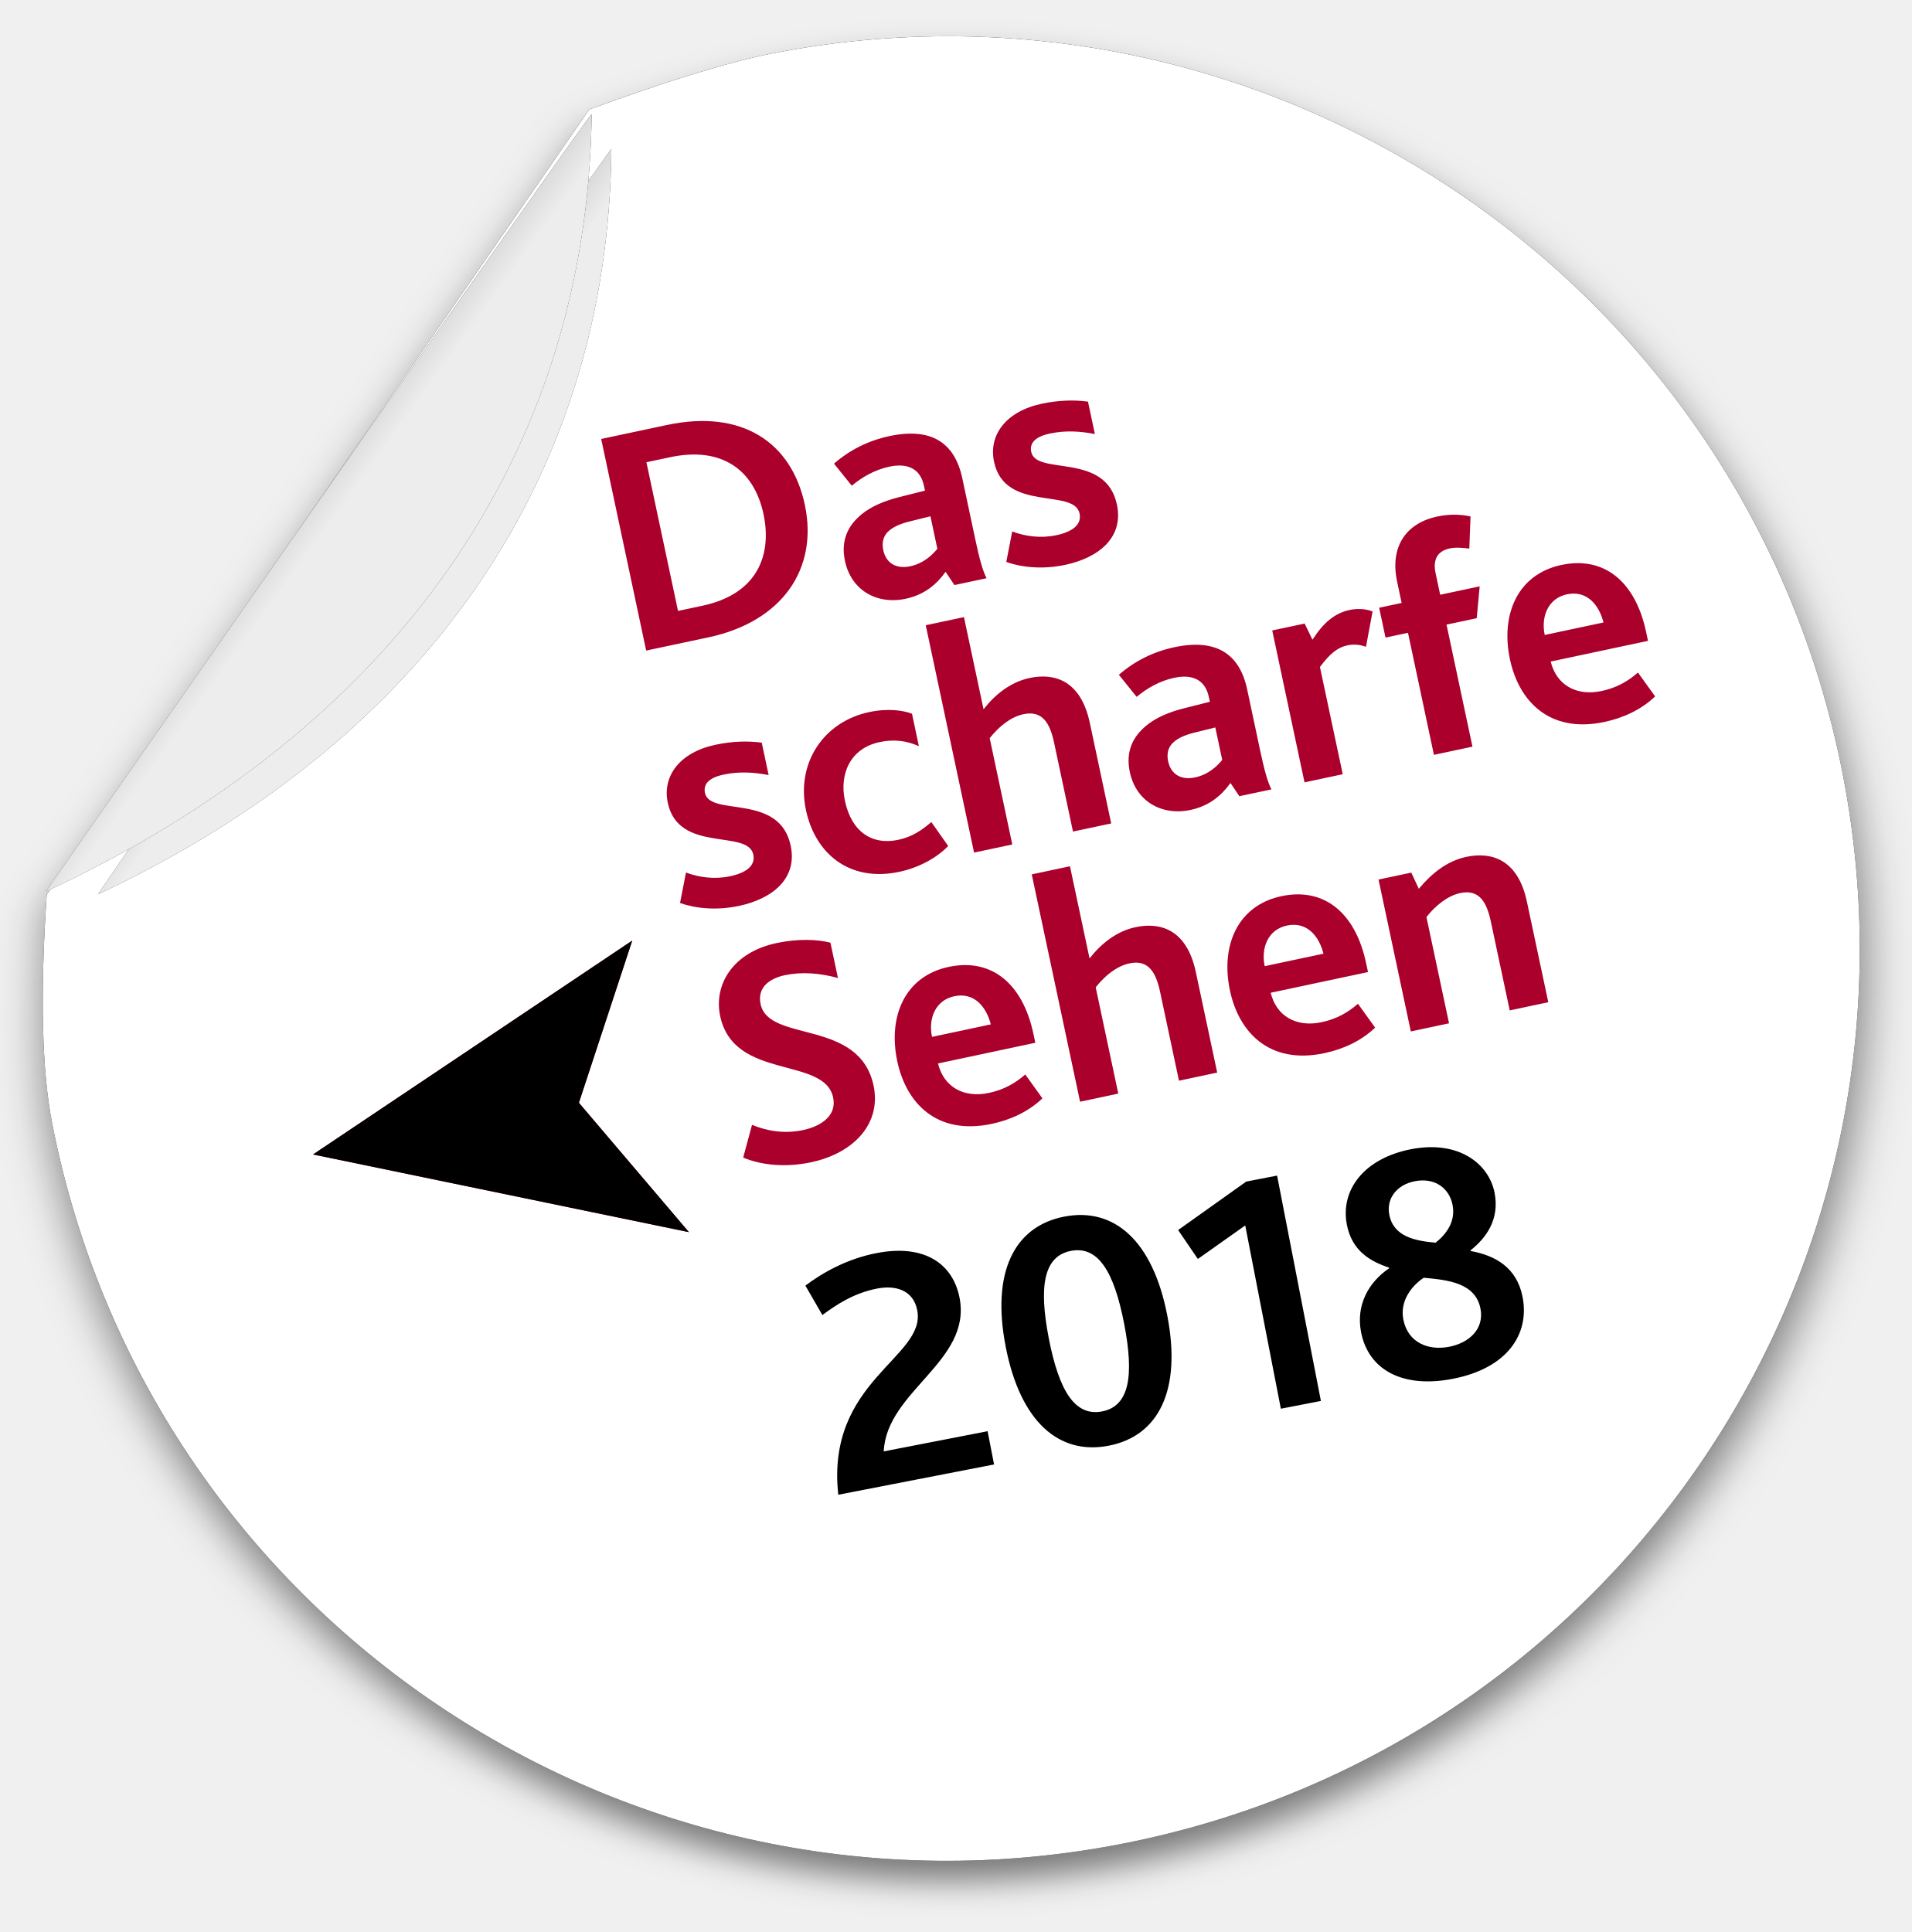
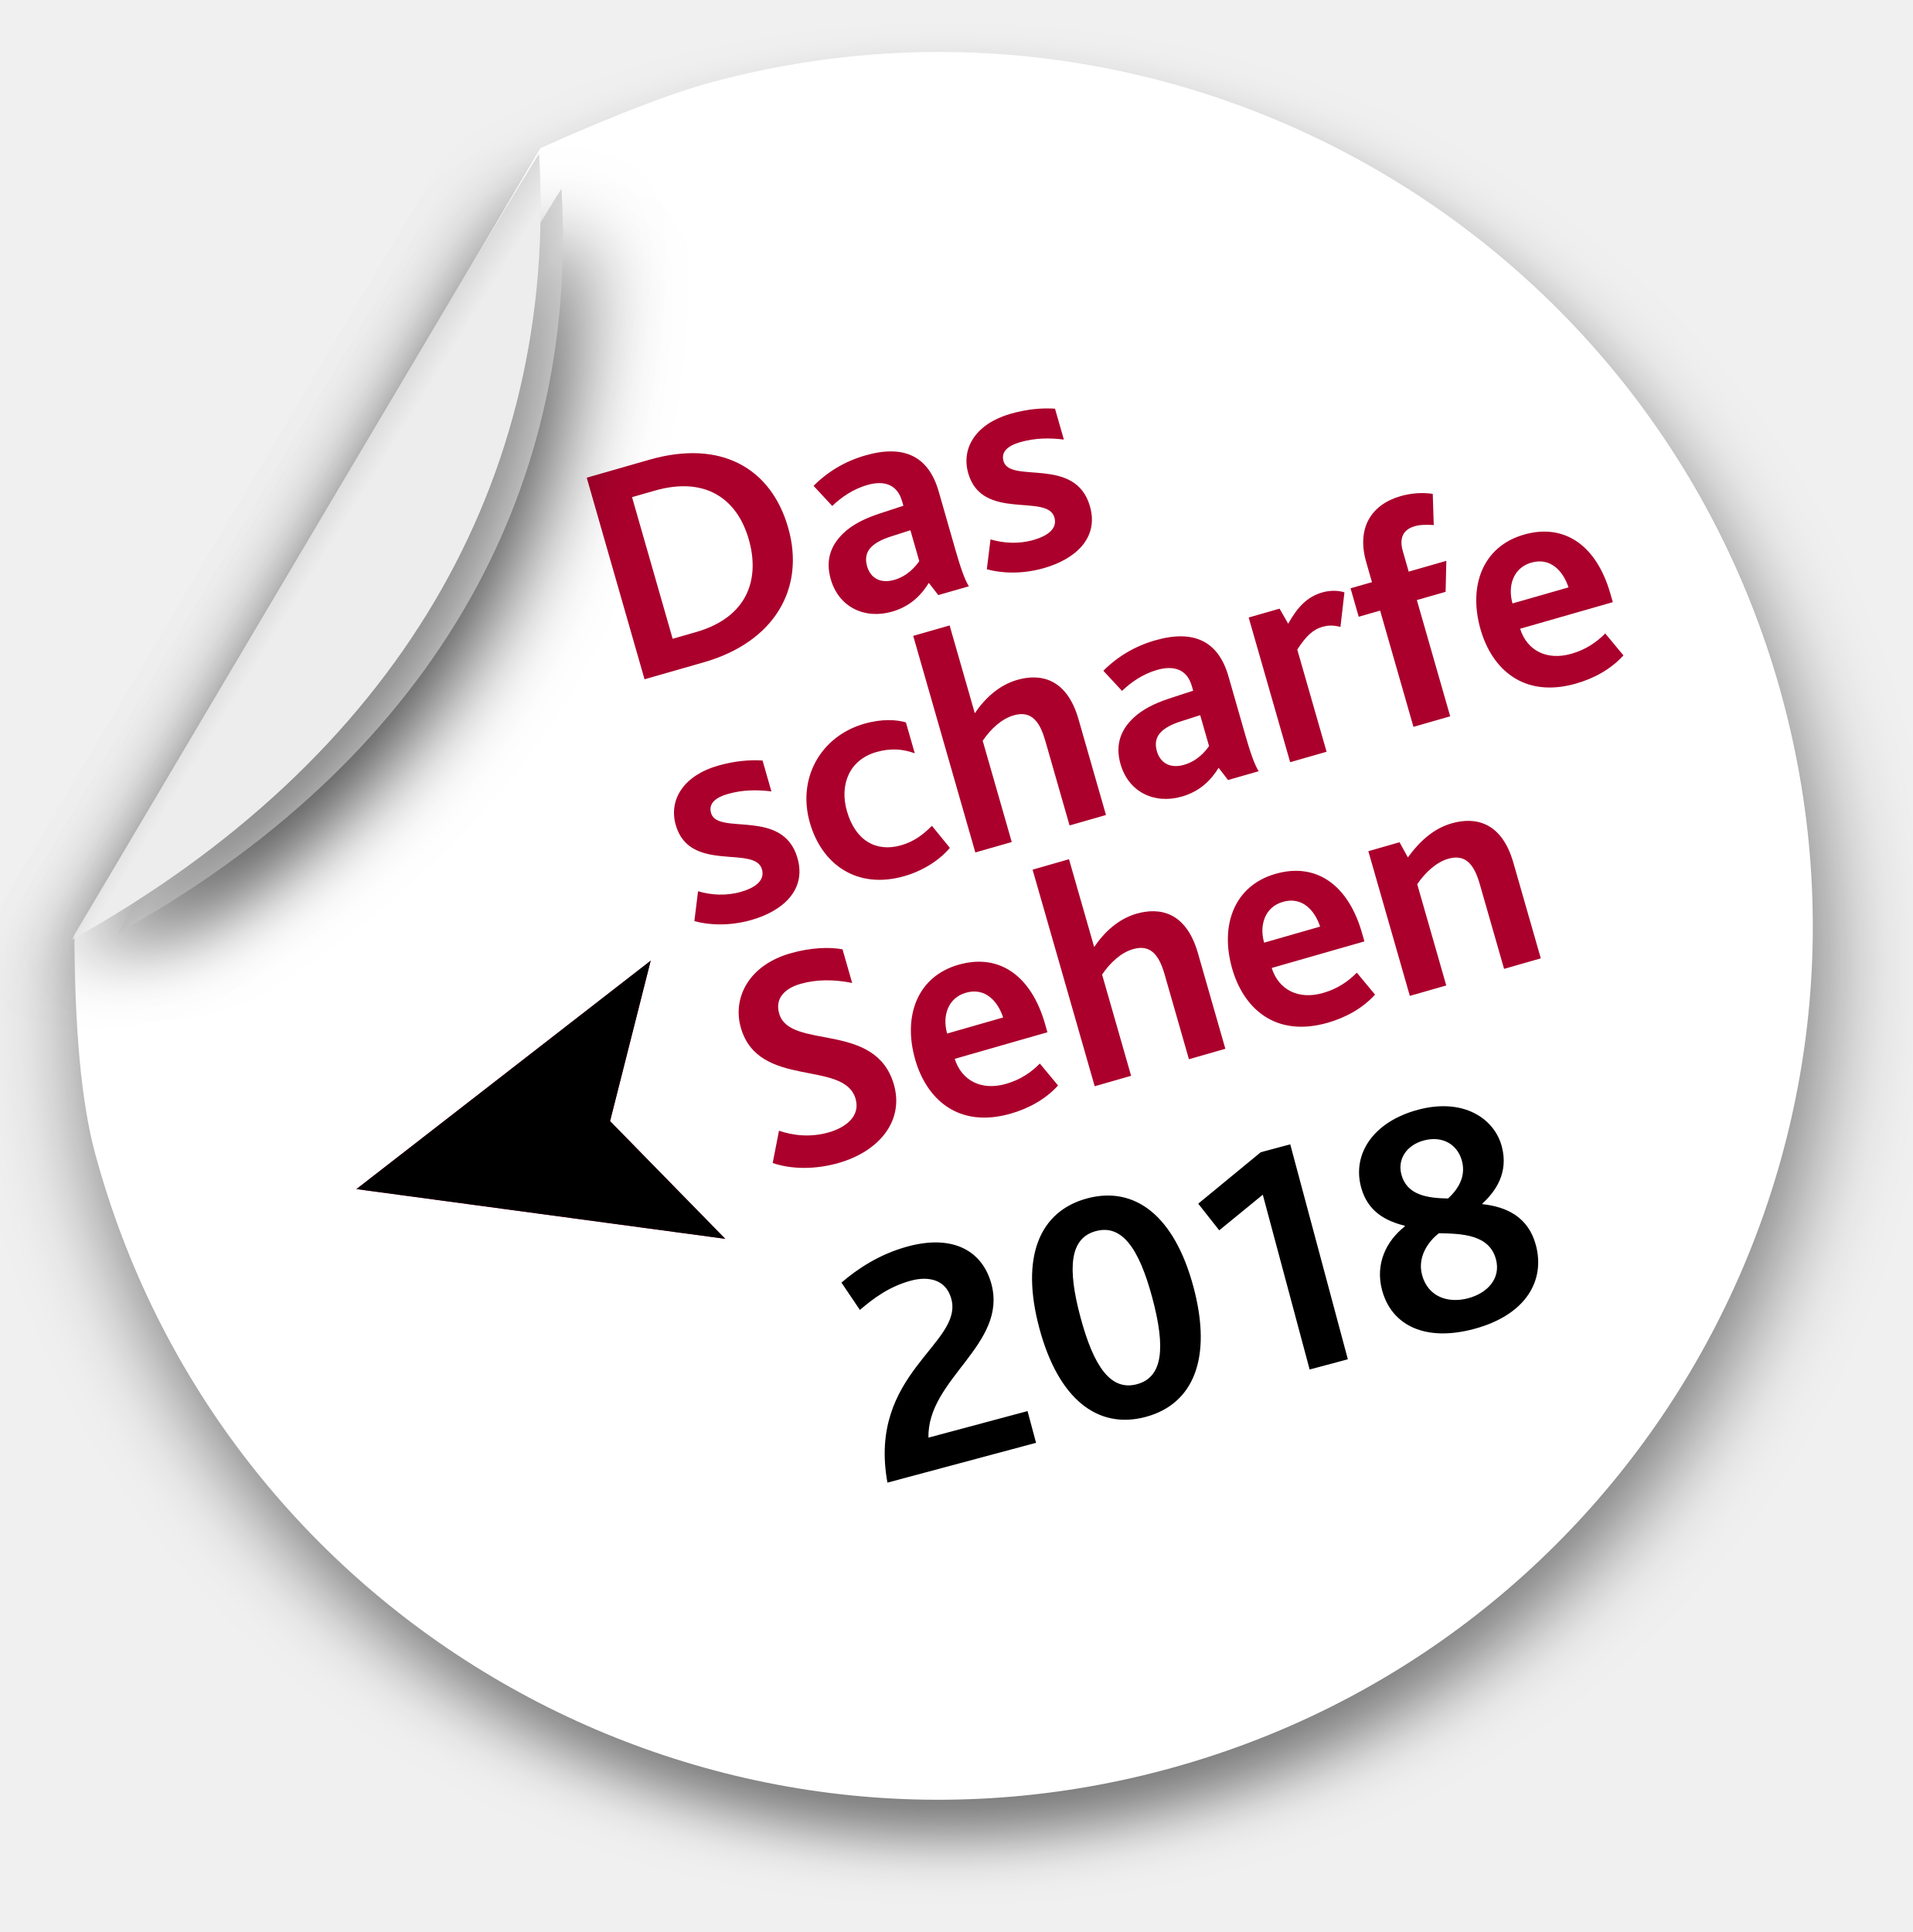
- <svg xmlns="http://www.w3.org/2000/svg" xmlns:xlink="http://www.w3.org/1999/xlink" width="94px" height="95px" viewBox="0 0 94 95" version="1.1">
+ <svg xmlns="http://www.w3.org/2000/svg" xmlns:xlink="http://www.w3.org/1999/xlink" width="97px" height="98px" viewBox="0 0 97 98" version="1.1">
  <defs>
-     <path d="M44.85,89.701 C69.62,89.701 89.701,69.62 89.701,44.85 C89.701,20.08 69.62,0 44.85,0 C42.698,0 39.559,0.33 35.436,0.99 L1.88,33.804 C0.627,38.542 0,42.224 0,44.85 C0,69.62 20.08,89.701 44.85,89.701 Z" id="path-1" />
-     <filter x="-3.9%" y="-2.8%" width="107.8%" height="107.8%" filterUnits="objectBoundingBox" id="filter-2">
-       <feOffset dx="0" dy="1" in="SourceAlpha" result="shadowOffsetOuter1" />
-       <feGaussianBlur stdDeviation="1" in="shadowOffsetOuter1" result="shadowBlurOuter1" />
+     <path d="M44.317,88.633 C68.792,88.633 88.633,68.792 88.633,44.317 C88.633,19.841 68.792,0 44.317,0 C42.189,0 39.089,0.326 35.014,0.978 L1.858,33.402 C0.619,38.083 0,41.721 0,44.317 C0,68.792 19.841,88.633 44.317,88.633 Z" id="path-1" />
+     <filter x="-7.9%" y="-5.6%" width="115.8%" height="115.8%" filterUnits="objectBoundingBox" id="filter-2">
+       <feOffset dx="0" dy="2" in="SourceAlpha" result="shadowOffsetOuter1" />
+       <feGaussianBlur stdDeviation="2" in="shadowOffsetOuter1" result="shadowBlurOuter1" />
      <feColorMatrix values="0 0 0 0 0   0 0 0 0 0   0 0 0 0 0  0 0 0 0.5 0" type="matrix" in="shadowBlurOuter1" />
    </filter>
    <linearGradient x1="54.455%" y1="50%" x2="32.77%" y2="27.37%" id="linearGradient-3">
      <stop stop-color="#FFFFFF" stop-opacity="0.5" offset="0%" />
      <stop stop-color="#000000" stop-opacity="0.5" offset="100%" />
    </linearGradient>
+     <path d="M4.019,33.889 C21.338,29.549 32.347,18.633 35.504,3.268 C35.55,3.042 4.019,33.889 4.019,33.889 Z" id="path-4" />
+     <filter x="-22.2%" y="-16.3%" width="144.5%" height="145.7%" filterUnits="objectBoundingBox" id="filter-5">
+       <feOffset dx="0" dy="2" in="SourceAlpha" result="shadowOffsetOuter1" />
+       <feGaussianBlur stdDeviation="2" in="shadowOffsetOuter1" result="shadowBlurOuter1" />
+       <feColorMatrix values="0 0 0 0 0   0 0 0 0 0   0 0 0 0 0  0 0 0 0.5 0" type="matrix" in="shadowBlurOuter1" />
+     </filter>
+     <path d="M1.68,33.605 C19.934,29.021 31.537,17.491 34.865,1.261 C34.914,1.023 1.68,33.605 1.68,33.605 Z" id="path-6" />
+     <filter x="-21.1%" y="-15.5%" width="142.2%" height="143.3%" filterUnits="objectBoundingBox" id="filter-7">
+       <feOffset dx="0" dy="2" in="SourceAlpha" result="shadowOffsetOuter1" />
+       <feGaussianBlur stdDeviation="2" in="shadowOffsetOuter1" result="shadowBlurOuter1" />
+       <feColorMatrix values="0 0 0 0 0   0 0 0 0 0   0 0 0 0 0  0 0 0 0.5 0" type="matrix" in="shadowBlurOuter1" />
+     </filter>
  </defs>
  <g id="Tournee-/-exhibition" stroke="none" stroke-width="1" fill="none" fill-rule="evenodd">
-     <g id="Artboard-Copy-11" transform="translate(-100, -82)">
-       <g id="badge_special_price" transform="translate(94, 76)">
-         <g transform="translate(52.75963, 52.75963) rotate(-11) translate(-52.75963, -52.75963) translate(7.759628, 7.759628)">
-           <g id="Group-7">
-             <g id="Oval-4">
-               <g id="path-1-link" fill="#000000">
-                 <path d="M44.85,89.701 C69.62,89.701 89.701,69.62 89.701,44.85 C89.701,20.08 69.62,0 44.85,0 C42.698,0 39.559,0.33 35.436,0.99 L1.88,33.804 C0.627,38.542 0,42.224 0,44.85 C0,69.62 20.08,89.701 44.85,89.701 Z" id="path-1" />
-               </g>
-               <g id="path-1-link">
-                 <g id="path-1">
-                   <use fill="black" fill-opacity="1" filter="url(#filter-2)" xlink:href="#path-1" />
-                   <use fill="#FFFFFF" fill-rule="evenodd" xlink:href="#path-1" />
-                 </g>
-               </g>
-             </g>
-             <path d="M33.239,27.228 L33.239,16.59 L36.548,16.59 C40.309,16.59 42.36,18.688 42.36,21.836 C42.36,25.065 40.067,27.228 36.371,27.228 L33.239,27.228 Z M35.176,25.646 L36.403,25.646 C39.212,25.646 40.277,23.87 40.277,21.868 C40.277,19.641 38.97,18.172 36.371,18.172 L35.176,18.172 L35.176,25.646 Z M48.736,27.228 L48.445,26.501 C47.897,27.002 47.202,27.389 46.25,27.389 C44.797,27.389 43.716,26.421 43.716,24.952 C43.716,23.919 44.216,23.273 45.007,22.869 C45.54,22.595 46.202,22.466 46.976,22.433 L48.284,22.385 L48.284,22.143 C48.284,21.255 47.703,20.868 46.815,20.868 C46.056,20.868 45.362,21.11 44.813,21.4 L44.184,20.157 C45.088,19.657 46.072,19.399 47.138,19.399 C49.188,19.399 50.205,20.335 50.205,22.175 L50.205,25.275 C50.205,26.162 50.237,26.824 50.35,27.228 L48.736,27.228 Z M48.284,23.676 L47.251,23.709 C46.75,23.725 46.395,23.806 46.137,23.951 C45.814,24.128 45.669,24.435 45.669,24.823 C45.669,25.484 46.105,25.872 46.799,25.872 C47.509,25.872 48.026,25.517 48.284,25.307 L48.284,23.676 Z M51.464,26.647 C52.094,27.034 53.078,27.389 54.273,27.389 C55.919,27.389 57.372,26.695 57.372,25.016 C57.372,22.353 53.789,22.821 53.789,21.61 C53.789,21.11 54.224,20.916 54.87,20.916 C55.677,20.916 56.388,21.126 57.033,21.4 L57.033,19.77 C56.404,19.544 55.645,19.399 54.789,19.399 C52.998,19.399 51.9,20.351 51.9,21.707 C51.9,24.258 55.484,23.773 55.484,25.065 C55.484,25.646 54.919,25.872 54.144,25.872 C53.369,25.872 52.642,25.614 52.061,25.242 L51.464,26.647 Z M32.287,39.714 C32.916,40.102 33.901,40.457 35.095,40.457 C36.742,40.457 38.195,39.763 38.195,38.084 C38.195,35.421 34.611,35.889 34.611,34.678 C34.611,34.178 35.047,33.984 35.693,33.984 C36.5,33.984 37.21,34.194 37.856,34.468 L37.856,32.838 C37.226,32.612 36.468,32.466 35.612,32.466 C33.82,32.466 32.722,33.419 32.722,34.775 C32.722,37.325 36.306,36.841 36.306,38.132 C36.306,38.714 35.741,38.94 34.966,38.94 C34.191,38.94 33.465,38.681 32.884,38.31 L32.287,39.714 Z M43.151,40.457 C44.2,40.457 45.152,40.134 45.766,39.714 L45.201,38.391 C44.668,38.681 44.135,38.907 43.425,38.907 C42.117,38.907 41.262,38.052 41.262,36.486 C41.262,35.082 42.101,34.016 43.522,34.016 C44.264,34.016 44.846,34.226 45.378,34.613 L45.378,32.983 C44.975,32.725 44.281,32.466 43.328,32.466 C41.052,32.466 39.293,34.161 39.293,36.534 C39.293,38.746 40.665,40.457 43.151,40.457 Z M46.944,40.296 L48.865,40.296 L48.865,34.952 C49.43,34.484 50.092,34.145 50.738,34.145 C51.722,34.145 51.916,34.904 51.916,35.84 L51.916,40.296 L53.837,40.296 L53.837,35.243 C53.837,33.064 52.61,32.466 51.399,32.466 C50.431,32.466 49.559,32.918 48.865,33.5 L48.865,28.867 L46.944,28.867 L46.944,40.296 Z M60.278,40.296 L59.987,39.569 C59.438,40.07 58.744,40.457 57.792,40.457 C56.339,40.457 55.258,39.488 55.258,38.019 C55.258,36.986 55.758,36.341 56.549,35.937 C57.082,35.663 57.743,35.534 58.518,35.501 L59.826,35.453 L59.826,35.211 C59.826,34.323 59.245,33.935 58.357,33.935 C57.598,33.935 56.904,34.178 56.355,34.468 L55.726,33.225 C56.63,32.725 57.614,32.466 58.68,32.466 C60.73,32.466 61.747,33.403 61.747,35.243 L61.747,38.342 C61.747,39.23 61.779,39.892 61.892,40.296 L60.278,40.296 Z M59.826,36.744 L58.793,36.777 C58.292,36.793 57.937,36.873 57.679,37.019 C57.356,37.196 57.211,37.503 57.211,37.89 C57.211,38.552 57.647,38.94 58.341,38.94 C59.051,38.94 59.568,38.584 59.826,38.375 L59.826,36.744 Z M63.555,40.296 L65.476,40.296 L65.476,34.904 C66.105,34.355 66.525,34.145 67.025,34.145 C67.251,34.145 67.558,34.194 67.897,34.404 L68.575,32.773 C68.268,32.563 67.849,32.466 67.494,32.466 C66.719,32.466 66.089,32.822 65.395,33.516 L65.185,32.66 L63.555,32.66 L63.555,40.296 Z M70.06,40.296 L71.997,40.296 L71.997,34.161 L73.515,34.161 L73.983,32.66 L71.997,32.66 L71.997,31.579 C71.997,30.917 72.288,30.529 72.934,30.529 C73.224,30.529 73.547,30.626 73.87,30.739 L74.257,29.206 C73.741,28.963 73.16,28.867 72.659,28.867 C71.11,28.867 70.06,29.803 70.06,31.595 L70.06,32.66 L68.93,32.66 L68.93,34.161 L70.06,34.161 L70.06,40.296 Z M78.6,40.457 C75.807,40.457 74.693,38.552 74.693,36.486 C74.693,34.194 75.952,32.466 78.132,32.466 C80.279,32.466 81.521,34.016 81.521,36.551 L81.521,37.002 L76.63,37.002 C76.663,38.181 77.502,38.94 78.777,38.94 C79.552,38.94 80.166,38.73 80.714,38.423 L81.296,39.747 C80.488,40.247 79.536,40.457 78.6,40.457 Z M76.614,35.663 L79.568,35.663 C79.536,34.791 79.116,33.935 78.099,33.935 C77.147,33.935 76.614,34.743 76.614,35.663 Z M32.722,52.605 C33.53,53.17 34.692,53.525 35.935,53.525 C38.114,53.525 39.728,52.363 39.728,50.474 C39.728,47.1 35.128,47.358 35.128,45.405 C35.128,44.55 35.838,44.259 36.581,44.259 C37.42,44.259 38.276,44.501 39.115,44.937 L39.115,43.161 C38.534,42.871 37.614,42.629 36.516,42.629 C34.304,42.629 33.061,44.001 33.061,45.567 C33.061,48.811 37.662,48.553 37.662,50.635 C37.662,51.555 36.774,51.894 35.886,51.894 C34.918,51.894 34.111,51.555 33.481,51.12 L32.722,52.605 Z M45.023,53.525 C42.23,53.525 41.117,51.62 41.117,49.554 C41.117,47.261 42.376,45.534 44.555,45.534 C46.702,45.534 47.945,47.084 47.945,49.618 L47.945,50.07 L43.054,50.07 C43.086,51.249 43.925,52.007 45.201,52.007 C45.976,52.007 46.589,51.798 47.138,51.491 L47.719,52.815 C46.912,53.315 45.959,53.525 45.023,53.525 Z M43.038,48.73 L45.992,48.73 C45.959,47.859 45.54,47.003 44.523,47.003 C43.57,47.003 43.038,47.81 43.038,48.73 Z M49.495,53.363 L51.416,53.363 L51.416,48.02 C51.981,47.552 52.642,47.213 53.288,47.213 C54.273,47.213 54.467,47.972 54.467,48.908 L54.467,53.363 L56.388,53.363 L56.388,48.311 C56.388,46.132 55.161,45.534 53.95,45.534 C52.981,45.534 52.11,45.986 51.416,46.567 L51.416,41.934 L49.495,41.934 L49.495,53.363 Z M61.747,53.525 C58.954,53.525 57.84,51.62 57.84,49.554 C57.84,47.261 59.099,45.534 61.279,45.534 C63.426,45.534 64.669,47.084 64.669,49.618 L64.669,50.07 L59.777,50.07 C59.81,51.249 60.649,52.007 61.924,52.007 C62.699,52.007 63.313,51.798 63.862,51.491 L64.443,52.815 C63.636,53.315 62.683,53.525 61.747,53.525 Z M59.761,48.73 L62.715,48.73 C62.683,47.859 62.263,47.003 61.246,47.003 C60.294,47.003 59.761,47.81 59.761,48.73 Z M66.121,53.363 L68.042,53.363 L68.042,48.02 C68.607,47.552 69.285,47.213 69.915,47.213 C70.9,47.213 71.093,47.972 71.093,48.908 L71.093,53.363 L73.031,53.363 L73.031,48.311 C73.031,46.132 71.788,45.534 70.577,45.534 C69.624,45.534 68.769,45.954 67.962,46.584 L67.768,45.728 L66.121,45.728 L66.121,53.363 Z" id="Das-scharfe-Sehen" fill="#AB002C" fill-rule="nonzero" transform="translate(56.90407, 35.05732) rotate(-1) translate(-56.90407, -35.05732) " />
-             <g id="Oval-4-Copy" transform="translate(4, 3)">
-               <g id="path-4-link" fill="#000000">
-                 <path d="M0.36,31.261 C17.835,26.847 28.943,15.743 32.129,0.116 C32.176,-0.114 0.36,31.261 0.36,31.261 Z" id="path-4" />
-               </g>
-               <g id="path-4-link" fill="#DBDBDB">
-                 <path d="M0.36,31.261 C17.835,26.847 28.943,15.743 32.129,0.116 C32.176,-0.114 0.36,31.261 0.36,31.261 Z" id="path-4" />
-               </g>
-               <g id="path-4-link" fill="url(#linearGradient-3)">
-                 <path d="M0.36,31.261 C17.835,26.847 28.943,15.743 32.129,0.116 C32.176,-0.114 0.36,31.261 0.36,31.261 Z" id="path-4" />
-               </g>
-             </g>
-             <g id="Oval-4-Copy-2" transform="translate(1, 1)">
-               <g id="path-6-link" fill="#000000">
-                 <path d="M0.869,32.638 C19.372,28.047 31.133,16.5 34.506,0.247 C34.556,0.008 0.869,32.638 0.869,32.638 Z" id="path-6" />
-               </g>
-               <g id="path-6-link" fill="#DBDBDB">
-                 <path d="M0.869,32.638 C19.372,28.047 31.133,16.5 34.506,0.247 C34.556,0.008 0.869,32.638 0.869,32.638 Z" id="path-6" />
-               </g>
-               <g id="path-6-link" fill="url(#linearGradient-3)">
-                 <path d="M0.869,32.638 C19.372,28.047 31.133,16.5 34.506,0.247 C34.556,0.008 0.869,32.638 0.869,32.638 Z" id="path-6" />
-               </g>
-             </g>
+     <g id="Artboard-Copy-19" transform="translate(-27, -28)">
+       <g id="badge_special_price" transform="translate(75, 75) rotate(-15) translate(-75, -75) translate(30, 30)">
+         <g id="Group-7" transform="translate(0.317026, 0.549106)">
+           <g id="Oval-4">
+             <use fill="black" fill-opacity="1" filter="url(#filter-2)" xlink:href="#path-1" />
+             <use fill="#FFFFFF" fill-rule="evenodd" xlink:href="#path-1" />
          </g>
-           <path d="M34.458,70.191 C34.917,64.564 40,64.394 40,62.031 C40,60.994 39.167,60.603 38.266,60.603 C37.127,60.603 36.192,60.977 35.376,61.368 L34.832,59.787 C35.75,59.345 37.042,58.886 38.572,58.886 C40.986,58.886 42.159,60.127 42.159,61.827 C42.159,65.006 37.756,65.635 37.059,68.525 L42.261,68.525 L42.261,70.191 L34.458,70.191 Z M47.973,70.361 C45.474,70.361 43.927,68.372 43.927,64.615 C43.927,60.875 45.474,58.886 47.973,58.886 C50.472,58.886 52.019,60.875 52.019,64.615 C52.019,68.372 50.472,70.361 47.973,70.361 Z M47.973,68.644 C49.333,68.644 49.86,67.25 49.86,64.615 C49.86,61.997 49.333,60.603 47.973,60.603 C46.613,60.603 46.086,61.997 46.086,64.615 C46.086,67.25 46.613,68.644 47.973,68.644 Z M56.626,70.191 L56.626,61.011 L54.025,62.184 L53.345,60.603 L57.085,58.903 L58.632,58.903 L58.632,70.191 L56.626,70.191 Z M65.211,70.361 C62.644,70.361 61.216,69.103 61.216,67.25 C61.216,65.89 62.049,64.904 63.171,64.428 L63.171,64.394 C62.321,63.918 61.539,63.238 61.539,61.929 C61.539,60.195 62.984,58.886 65.347,58.886 C67.727,58.886 68.968,60.314 68.968,61.776 C68.968,63.153 68.084,63.901 67.268,64.326 L67.268,64.36 C68.407,64.802 69.342,65.584 69.342,67.063 C69.342,68.933 67.931,70.361 65.211,70.361 Z M65.33,68.78 C66.35,68.78 67.2,68.236 67.2,67.233 C67.2,65.924 65.857,65.533 64.752,65.21 C64.089,65.482 63.375,66.111 63.375,67.029 C63.375,68.202 64.293,68.78 65.33,68.78 Z M65.653,63.629 C66.265,63.306 66.826,62.796 66.826,61.963 C66.826,61.147 66.248,60.467 65.228,60.467 C64.31,60.467 63.681,61.045 63.681,61.844 C63.681,62.932 64.65,63.34 65.653,63.629 Z" id="2018-copy" fill="#000000" />
-           <g id="Path-2" transform="translate(12, 41)">
+           <path d="M33.273,27.958 L33.273,17.32 L36.582,17.32 C40.344,17.32 42.394,19.419 42.394,22.567 C42.394,25.795 40.102,27.958 36.405,27.958 L33.273,27.958 Z M35.21,26.376 L36.437,26.376 C39.246,26.376 40.311,24.601 40.311,22.599 C40.311,20.371 39.004,18.902 36.405,18.902 L35.21,18.902 L35.21,26.376 Z M48.77,27.958 L48.48,27.232 C47.931,27.732 47.237,28.12 46.284,28.12 C44.831,28.12 43.75,27.151 43.75,25.682 C43.75,24.649 44.25,24.003 45.041,23.6 C45.574,23.325 46.236,23.196 47.011,23.164 L48.318,23.116 L48.318,22.873 C48.318,21.986 47.737,21.598 46.849,21.598 C46.09,21.598 45.396,21.84 44.847,22.131 L44.218,20.888 C45.122,20.387 46.107,20.129 47.172,20.129 C49.222,20.129 50.239,21.065 50.239,22.906 L50.239,26.005 C50.239,26.893 50.271,27.555 50.384,27.958 L48.77,27.958 Z M48.318,24.407 L47.285,24.439 C46.785,24.455 46.429,24.536 46.171,24.681 C45.848,24.859 45.703,25.166 45.703,25.553 C45.703,26.215 46.139,26.602 46.833,26.602 C47.543,26.602 48.06,26.247 48.318,26.037 L48.318,24.407 Z M51.498,27.377 C52.128,27.765 53.112,28.12 54.307,28.12 C55.954,28.12 57.406,27.426 57.406,25.747 C57.406,23.083 53.823,23.551 53.823,22.341 C53.823,21.84 54.259,21.647 54.904,21.647 C55.711,21.647 56.422,21.856 57.067,22.131 L57.067,20.5 C56.438,20.274 55.679,20.129 54.824,20.129 C53.032,20.129 51.934,21.082 51.934,22.438 C51.934,24.988 55.518,24.504 55.518,25.795 C55.518,26.376 54.953,26.602 54.178,26.602 C53.403,26.602 52.677,26.344 52.096,25.973 L51.498,27.377 Z M32.321,40.445 C32.95,40.832 33.935,41.188 35.13,41.188 C36.776,41.188 38.229,40.493 38.229,38.815 C38.229,36.151 34.645,36.619 34.645,35.408 C34.645,34.908 35.081,34.714 35.727,34.714 C36.534,34.714 37.244,34.924 37.89,35.199 L37.89,33.568 C37.26,33.342 36.502,33.197 35.646,33.197 C33.854,33.197 32.757,34.149 32.757,35.505 C32.757,38.056 36.34,37.572 36.34,38.863 C36.34,39.444 35.775,39.67 35.001,39.67 C34.226,39.67 33.499,39.412 32.918,39.041 L32.321,40.445 Z M43.185,41.188 C44.234,41.188 45.186,40.865 45.8,40.445 L45.235,39.121 C44.702,39.412 44.169,39.638 43.459,39.638 C42.152,39.638 41.296,38.782 41.296,37.216 C41.296,35.812 42.136,34.747 43.556,34.747 C44.299,34.747 44.88,34.956 45.412,35.344 L45.412,33.714 C45.009,33.455 44.315,33.197 43.362,33.197 C41.086,33.197 39.327,34.892 39.327,37.265 C39.327,39.476 40.699,41.188 43.185,41.188 Z M46.978,41.026 L48.899,41.026 L48.899,35.683 C49.464,35.215 50.126,34.876 50.772,34.876 C51.757,34.876 51.95,35.634 51.95,36.571 L51.95,41.026 L53.871,41.026 L53.871,35.973 C53.871,33.794 52.644,33.197 51.434,33.197 C50.465,33.197 49.593,33.649 48.899,34.23 L48.899,29.597 L46.978,29.597 L46.978,41.026 Z M60.312,41.026 L60.022,40.3 C59.473,40.8 58.779,41.188 57.826,41.188 C56.373,41.188 55.292,40.219 55.292,38.75 C55.292,37.717 55.792,37.071 56.583,36.668 C57.116,36.393 57.778,36.264 58.553,36.232 L59.86,36.183 L59.86,35.941 C59.86,35.053 59.279,34.666 58.391,34.666 C57.632,34.666 56.938,34.908 56.389,35.199 L55.76,33.956 C56.664,33.455 57.649,33.197 58.714,33.197 C60.764,33.197 61.781,34.133 61.781,35.973 L61.781,39.073 C61.781,39.961 61.813,40.623 61.926,41.026 L60.312,41.026 Z M59.86,37.475 L58.827,37.507 C58.327,37.523 57.971,37.604 57.713,37.749 C57.39,37.927 57.245,38.233 57.245,38.621 C57.245,39.283 57.681,39.67 58.375,39.67 C59.085,39.67 59.602,39.315 59.86,39.105 L59.86,37.475 Z M63.589,41.026 L65.51,41.026 L65.51,35.634 C66.14,35.086 66.559,34.876 67.06,34.876 C67.286,34.876 67.592,34.924 67.931,35.134 L68.609,33.504 C68.303,33.294 67.883,33.197 67.528,33.197 C66.753,33.197 66.123,33.552 65.429,34.246 L65.219,33.391 L63.589,33.391 L63.589,41.026 Z M70.094,41.026 L72.032,41.026 L72.032,34.892 L73.549,34.892 L74.017,33.391 L72.032,33.391 L72.032,32.309 C72.032,31.647 72.322,31.26 72.968,31.26 C73.258,31.26 73.581,31.357 73.904,31.47 L74.292,29.936 C73.775,29.694 73.194,29.597 72.693,29.597 C71.144,29.597 70.094,30.533 70.094,32.325 L70.094,33.391 L68.964,33.391 L68.964,34.892 L70.094,34.892 L70.094,41.026 Z M78.634,41.188 C75.841,41.188 74.727,39.283 74.727,37.216 C74.727,34.924 75.987,33.197 78.166,33.197 C80.313,33.197 81.556,34.747 81.556,37.281 L81.556,37.733 L76.665,37.733 C76.697,38.911 77.536,39.67 78.811,39.67 C79.586,39.67 80.2,39.46 80.749,39.154 L81.33,40.477 C80.523,40.978 79.57,41.188 78.634,41.188 Z M76.648,36.393 L79.602,36.393 C79.57,35.521 79.15,34.666 78.133,34.666 C77.181,34.666 76.648,35.473 76.648,36.393 Z M32.757,53.335 C33.564,53.9 34.726,54.255 35.969,54.255 C38.148,54.255 39.763,53.093 39.763,51.204 C39.763,47.831 35.162,48.089 35.162,46.136 C35.162,45.28 35.872,44.989 36.615,44.989 C37.454,44.989 38.31,45.232 39.149,45.667 L39.149,43.892 C38.568,43.601 37.648,43.359 36.55,43.359 C34.339,43.359 33.096,44.731 33.096,46.297 C33.096,49.542 37.696,49.283 37.696,51.366 C37.696,52.286 36.808,52.625 35.921,52.625 C34.952,52.625 34.145,52.286 33.515,51.85 L32.757,53.335 Z M45.057,54.255 C42.265,54.255 41.151,52.35 41.151,50.284 C41.151,47.992 42.41,46.265 44.589,46.265 C46.736,46.265 47.979,47.814 47.979,50.349 L47.979,50.801 L43.088,50.801 C43.12,51.979 43.96,52.738 45.235,52.738 C46.01,52.738 46.623,52.528 47.172,52.221 L47.753,53.545 C46.946,54.045 45.994,54.255 45.057,54.255 Z M43.072,49.461 L46.026,49.461 C45.994,48.589 45.574,47.734 44.557,47.734 C43.605,47.734 43.072,48.541 43.072,49.461 Z M49.529,54.094 L51.45,54.094 L51.45,48.751 C52.015,48.283 52.677,47.944 53.322,47.944 C54.307,47.944 54.501,48.702 54.501,49.639 L54.501,54.094 L56.422,54.094 L56.422,49.041 C56.422,46.862 55.195,46.265 53.984,46.265 C53.016,46.265 52.144,46.717 51.45,47.298 L51.45,42.665 L49.529,42.665 L49.529,54.094 Z M61.781,54.255 C58.988,54.255 57.875,52.35 57.875,50.284 C57.875,47.992 59.134,46.265 61.313,46.265 C63.46,46.265 64.703,47.814 64.703,50.349 L64.703,50.801 L59.812,50.801 C59.844,51.979 60.683,52.738 61.959,52.738 C62.733,52.738 63.347,52.528 63.896,52.221 L64.477,53.545 C63.67,54.045 62.717,54.255 61.781,54.255 Z M59.796,49.461 L62.75,49.461 C62.717,48.589 62.298,47.734 61.281,47.734 C60.328,47.734 59.796,48.541 59.796,49.461 Z M66.156,54.094 L68.077,54.094 L68.077,48.751 C68.642,48.283 69.32,47.944 69.949,47.944 C70.934,47.944 71.128,48.702 71.128,49.639 L71.128,54.094 L73.065,54.094 L73.065,49.041 C73.065,46.862 71.822,46.265 70.611,46.265 C69.659,46.265 68.803,46.684 67.996,47.314 L67.802,46.458 L66.156,46.458 L66.156,54.094 Z" id="Das-scharfe-Sehen" fill="#AB002C" fill-rule="nonzero" transform="translate(56.93828, 35.78782) rotate(-1) translate(-56.93828, -35.78782) " />
+           <path d="M34.492,70.921 C34.951,65.294 40.034,65.124 40.034,62.761 C40.034,61.724 39.201,61.333 38.3,61.333 C37.161,61.333 36.226,61.707 35.41,62.098 L34.866,60.517 C35.784,60.075 37.076,59.616 38.606,59.616 C41.02,59.616 42.193,60.857 42.193,62.557 C42.193,65.736 37.79,66.365 37.093,69.255 L42.295,69.255 L42.295,70.921 L34.492,70.921 Z M48.007,71.091 C45.508,71.091 43.961,69.102 43.961,65.345 C43.961,61.605 45.508,59.616 48.007,59.616 C50.506,59.616 52.053,61.605 52.053,65.345 C52.053,69.102 50.506,71.091 48.007,71.091 Z M48.007,69.374 C49.367,69.374 49.894,67.98 49.894,65.345 C49.894,62.727 49.367,61.333 48.007,61.333 C46.647,61.333 46.12,62.727 46.12,65.345 C46.12,67.98 46.647,69.374 48.007,69.374 Z M56.66,70.921 L56.66,61.741 L54.059,62.914 L53.379,61.333 L57.119,59.633 L58.666,59.633 L58.666,70.921 L56.66,70.921 Z M65.245,71.091 C62.678,71.091 61.25,69.833 61.25,67.98 C61.25,66.62 62.083,65.634 63.205,65.158 L63.205,65.124 C62.355,64.648 61.573,63.968 61.573,62.659 C61.573,60.925 63.018,59.616 65.381,59.616 C67.761,59.616 69.002,61.044 69.002,62.506 C69.002,63.883 68.118,64.631 67.302,65.056 L67.302,65.09 C68.441,65.532 69.376,66.314 69.376,67.793 C69.376,69.663 67.965,71.091 65.245,71.091 Z M65.364,69.51 C66.384,69.51 67.234,68.966 67.234,67.963 C67.234,66.654 65.891,66.263 64.786,65.94 C64.123,66.212 63.409,66.841 63.409,67.759 C63.409,68.932 64.327,69.51 65.364,69.51 Z M65.687,64.359 C66.299,64.036 66.86,63.526 66.86,62.693 C66.86,61.877 66.282,61.197 65.262,61.197 C64.344,61.197 63.715,61.775 63.715,62.574 C63.715,63.662 64.684,64.07 65.687,64.359 Z" id="2018-copy" fill="#000000" />
+           <g id="Path-2" transform="translate(12.03421, 41.73051)">
            <g id="path-8-link" fill="#D8073D">
              <polygon id="path-8" points="0.299 7.838 17.713 15.115 13.616 7.838 17.713 0.509" />
            </g>
            <g id="path-8-link" fill="#000000">
              <polygon id="path-8" points="0.299 7.838 17.713 15.115 13.616 7.838 17.713 0.509" />
            </g>
          </g>
+           <g id="Oval-4-Copy">
+             <use fill="black" fill-opacity="1" filter="url(#filter-5)" xlink:href="#path-4" />
+             <use fill="#DBDBDB" fill-rule="evenodd" xlink:href="#path-4" />
+             <use fill="url(#linearGradient-3)" fill-rule="evenodd" xlink:href="#path-4" />
+           </g>
+           <g id="Oval-4-Copy-2">
+             <use fill="black" fill-opacity="1" filter="url(#filter-7)" xlink:href="#path-6" />
+             <use fill="#DBDBDB" fill-rule="evenodd" xlink:href="#path-6" />
+             <use fill="url(#linearGradient-3)" fill-rule="evenodd" xlink:href="#path-6" />
+           </g>
        </g>
      </g>
    </g>
  </g>
</svg>
